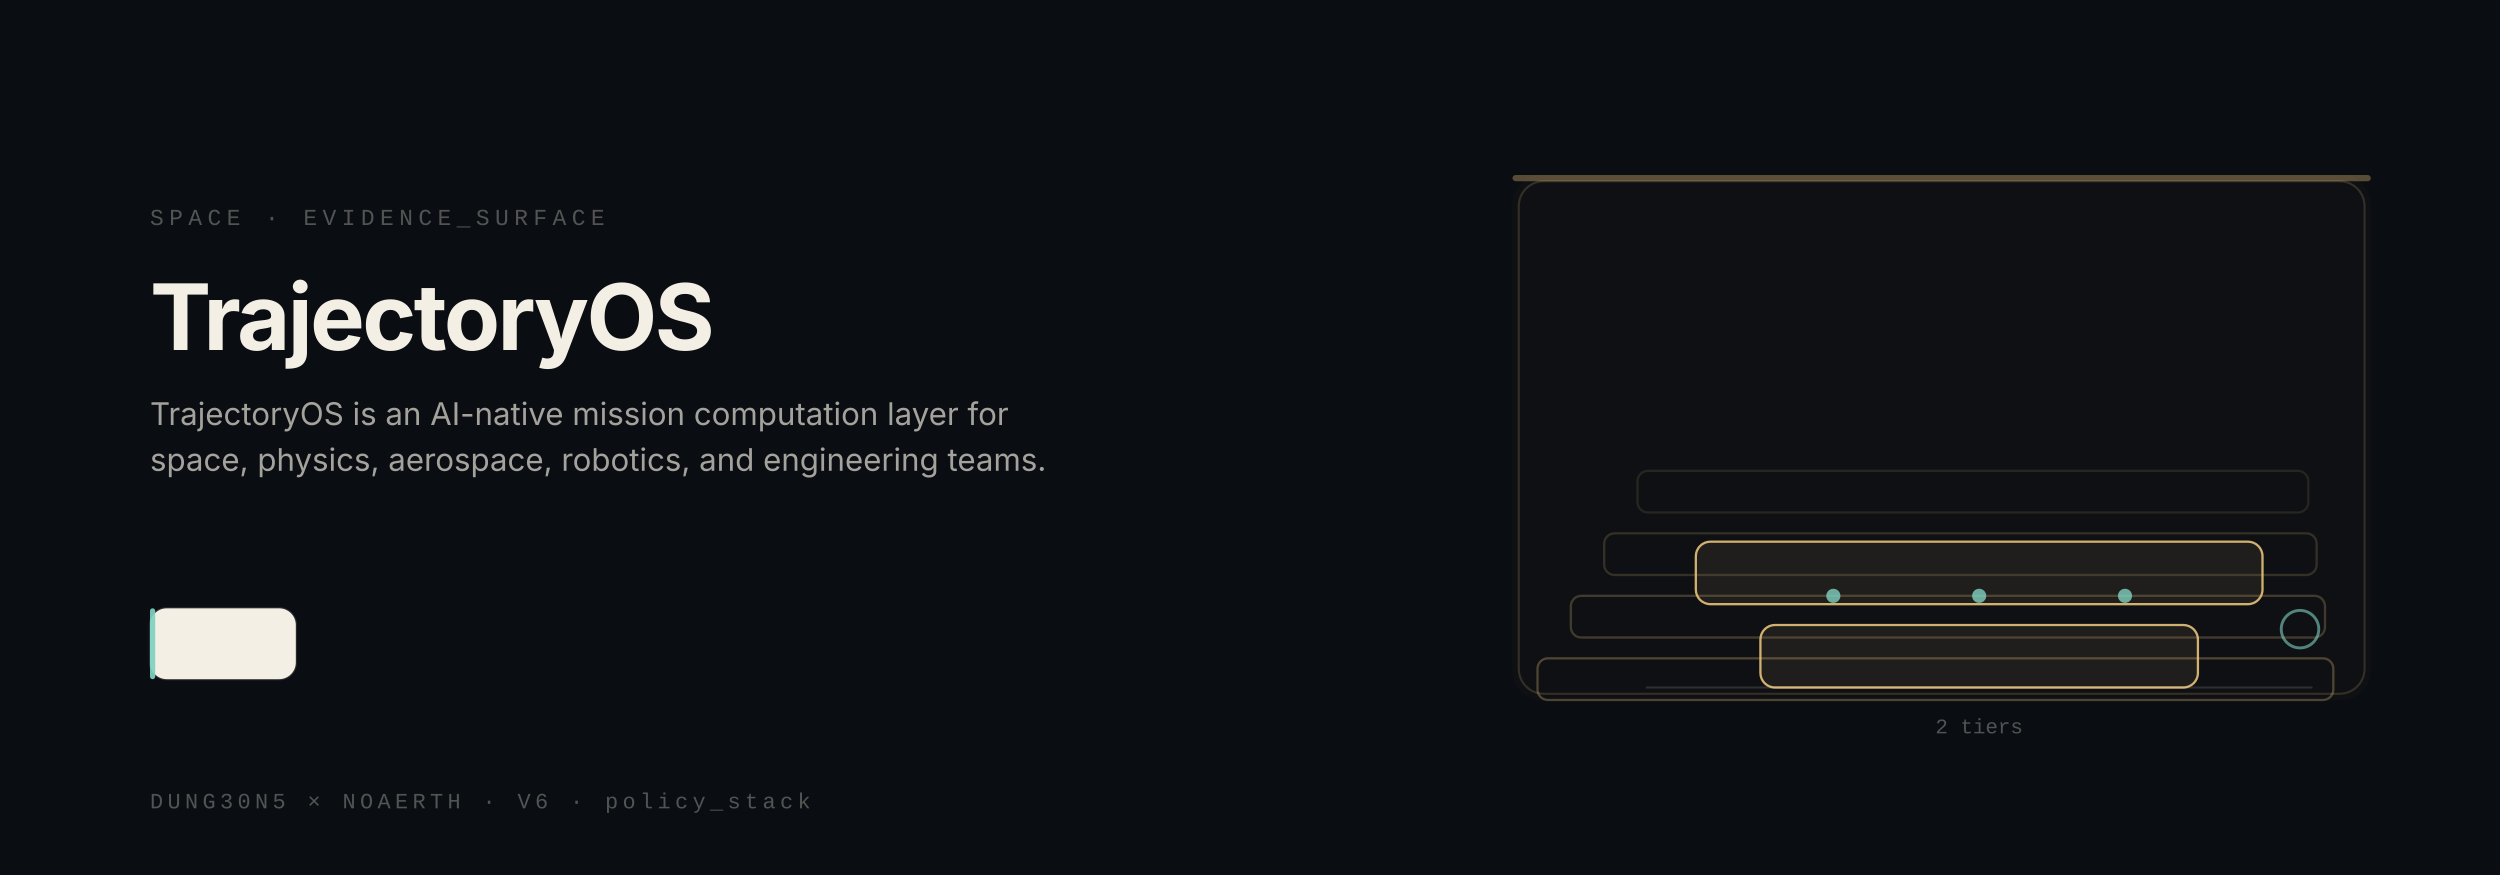
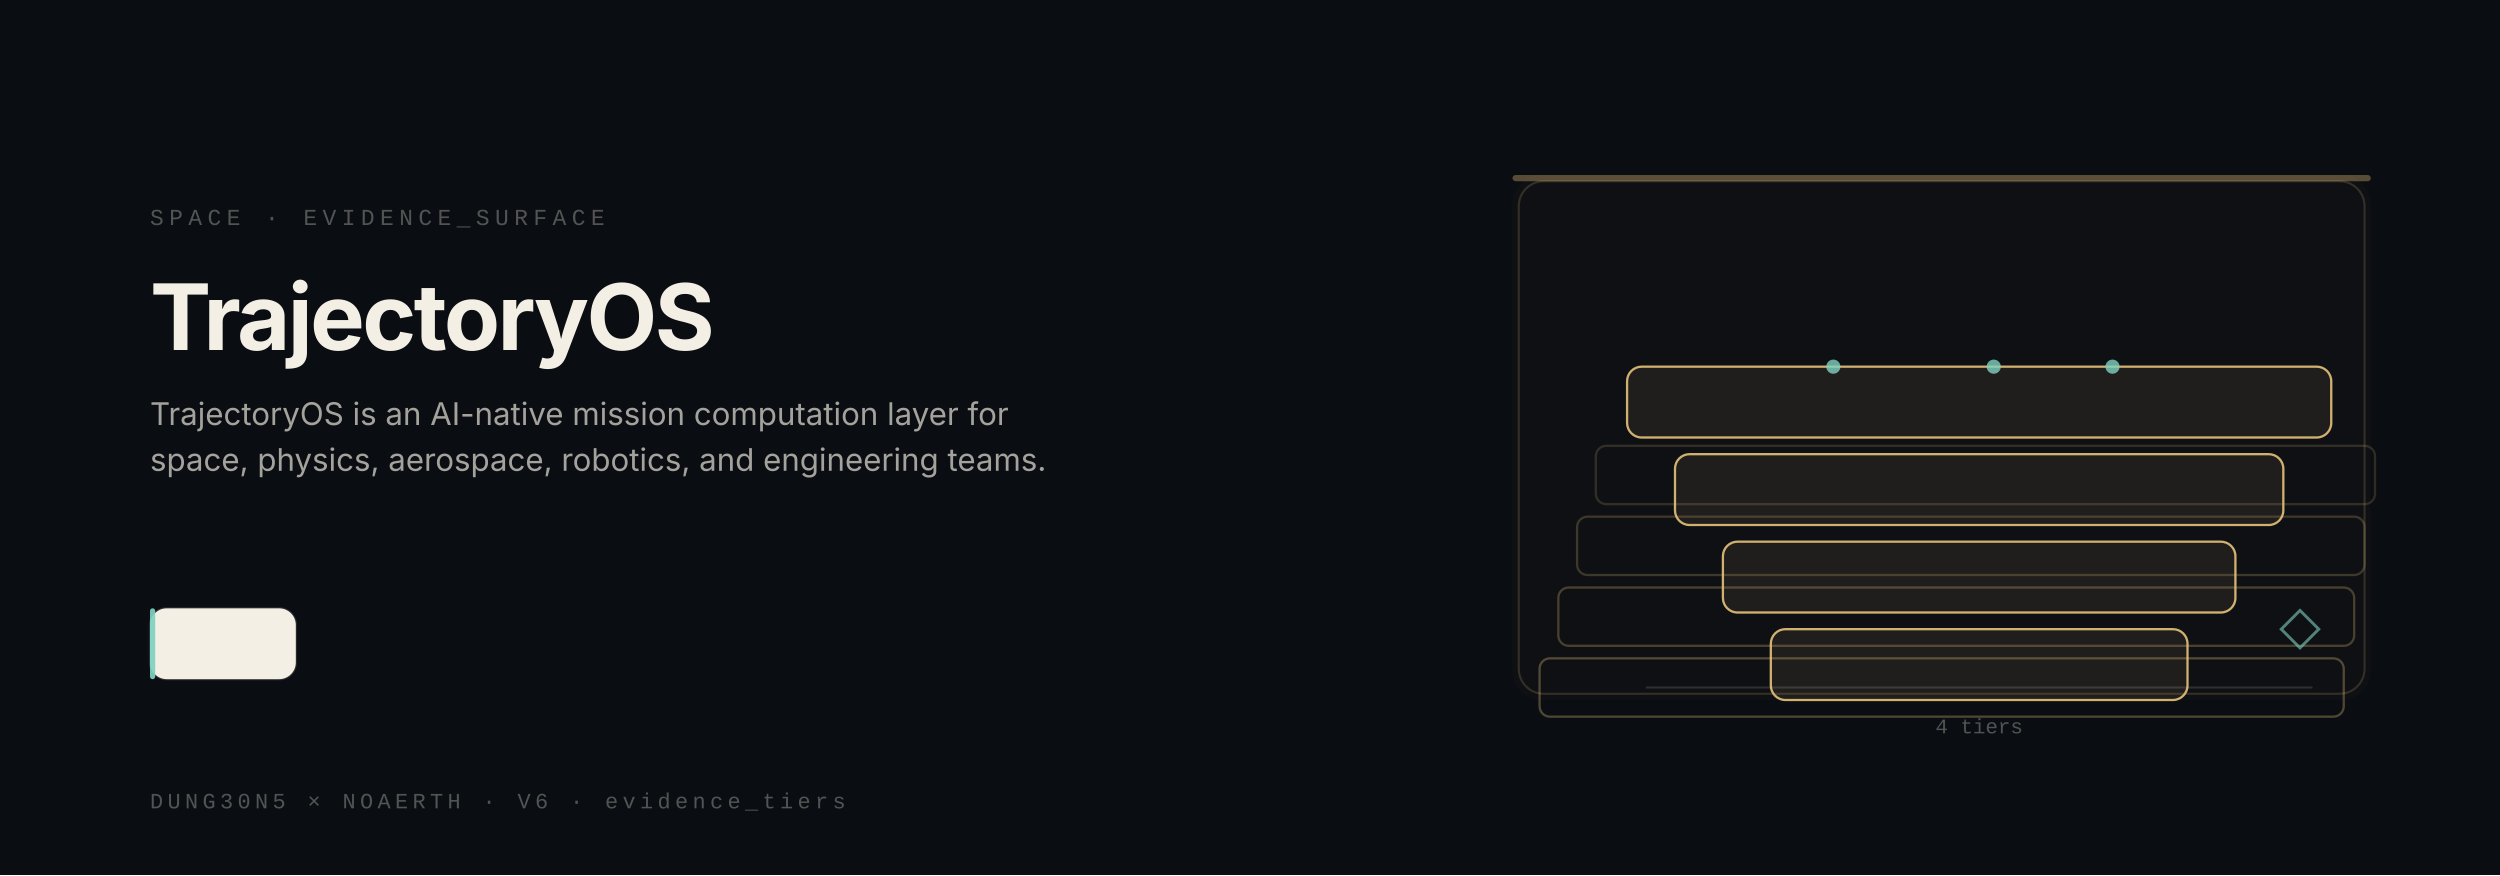
<svg xmlns="http://www.w3.org/2000/svg" viewBox="0 0 1200 420" width="1200" height="420" role="img" aria-label="TrajectoryOS: claims stack into tiers, and evidence is carried up to be checked">
  <rect width="1200" height="420" fill="#0a0d12" />
  <text x="72" y="108" font-family="ui-monospace, SFMono-Regular, Menlo, Monaco, Consolas, 'Liberation Mono', monospace" font-size="11" letter-spacing="2.6" fill="#f4efe44f">SPACE · EVIDENCE_SURFACE</text>
  <text x="72" y="168" font-family="-apple-system, BlinkMacSystemFont, 'Segoe UI', Inter, Helvetica, Arial, sans-serif" font-size="44" font-weight="660" letter-spacing="-1.2" fill="#f4efe4">TrajectoryOS</text>
  <text x="72" y="204" font-family="-apple-system, BlinkMacSystemFont, 'Segoe UI', Inter, Helvetica, Arial, sans-serif" font-size="15" fill="#f4efe4a8">TrajectoryOS is an AI-native mission computation layer for</text>
  <text x="72" y="226" font-family="-apple-system, BlinkMacSystemFont, 'Segoe UI', Inter, Helvetica, Arial, sans-serif" font-size="15" fill="#f4efe4a8">space, physics, aerospace, robotics, and engineering teams.</text>
  <rect x="72.0" y="292.0" width="70.0" height="34.0" rx="8" fill="#f4efe4" stroke="#f4efe424" stroke-width="1.1" />
  <rect x="72.0" y="292.0" width="2.5" height="34.0" rx="1.2" fill="#7fd1c1" opacity="0.92" />
  <text x="107.0" y="314" font-family="ui-monospace, SFMono-Regular, Menlo, Monaco, Consolas, 'Liberation Mono', monospace" font-size="11" fill="#f4efe4" fill-opacity="0.82" text-anchor="middle">space</text>
  <rect x="726.0" y="84.0" width="412.0" height="252.0" rx="14" fill="#e7c27a" fill-opacity="0.02" />
  <rect x="729.0" y="87.0" width="406.0" height="246.0" rx="12" fill="none" stroke="#e7c27a" stroke-width="1" stroke-opacity="0.18" />
-   <rect x="738.0" y="316.0" width="382.0" height="20" rx="5" fill="none" stroke="#e7c27a" stroke-width="1.1" opacity="0.30" />
-   <rect x="754.0" y="286.0" width="362.0" height="20" rx="5" fill="none" stroke="#e7c27a" stroke-width="1.1" opacity="0.24" />
-   <rect x="770.0" y="256.0" width="342.0" height="20" rx="5" fill="none" stroke="#e7c27a" stroke-width="1.1" opacity="0.18" />
-   <rect x="786.0" y="226.0" width="322.0" height="20" rx="5" fill="none" stroke="#e7c27a" stroke-width="1.1" opacity="0.12" />
+   <rect x="739.0" y="316.0" width="386.0" height="28" rx="5" fill="none" stroke="#e7c27a" stroke-width="1.1" opacity="0.32" />
+   <rect x="748.0" y="282.0" width="382.0" height="28" rx="5" fill="none" stroke="#e7c27a" stroke-width="1.1" opacity="0.27" />
+   <rect x="757.0" y="248.0" width="378.0" height="28" rx="5" fill="none" stroke="#e7c27a" stroke-width="1.1" opacity="0.22" />
+   <rect x="766.0" y="214.0" width="374.0" height="28" rx="5" fill="none" stroke="#e7c27a" stroke-width="1.1" opacity="0.17" />
  <rect x="726.0" y="84.0" width="412.0" height="3" rx="1.5" fill="#e7c27a" opacity="0.35" />
-   <circle cx="1104.0" cy="302.0" r="9" fill="none" stroke="#7fd1c1" stroke-width="1.4" opacity="0.6" />
-   <rect x="845.0" y="300.0" width="210.0" height="30" rx="7" fill="#e7c27a" fill-opacity="0.09" stroke="#e7c27a" stroke-width="1.1" opacity="0.9" />
-   <rect x="814.0" y="260.0" width="272.0" height="30" rx="7" fill="#e7c27a" fill-opacity="0.09" stroke="#e7c27a" stroke-width="1.1" opacity="0.9" />
-   <circle cx="880" cy="286" r="3.4" fill="#7fd1c1" opacity="0.8" />
-   <circle cx="950" cy="286" r="3.4" fill="#7fd1c1" opacity="0.8" />
-   <circle cx="1020" cy="286" r="3.4" fill="#7fd1c1" opacity="0.8" />
+   <path d="M1095.0 302.0 l9 -9 l9 9 l-9 9 z" fill="none" stroke="#7fd1c1" stroke-width="1.4" opacity="0.6" />
+   <rect x="850.0" y="302.0" width="200.0" height="34" rx="7" fill="#e7c27a" fill-opacity="0.09" stroke="#e7c27a" stroke-width="1.1" opacity="0.9" />
+   <rect x="827.0" y="260.0" width="246.0" height="34" rx="7" fill="#e7c27a" fill-opacity="0.09" stroke="#e7c27a" stroke-width="1.1" opacity="0.9" />
+   <rect x="804.0" y="218.0" width="292.0" height="34" rx="7" fill="#e7c27a" fill-opacity="0.09" stroke="#e7c27a" stroke-width="1.1" opacity="0.9" />
+   <rect x="781.0" y="176.0" width="338.0" height="34" rx="7" fill="#e7c27a" fill-opacity="0.09" stroke="#e7c27a" stroke-width="1.1" opacity="0.9" />
+   <circle cx="880" cy="176" r="3.4" fill="#7fd1c1" opacity="0.8" />
+   <circle cx="957" cy="176" r="3.4" fill="#7fd1c1" opacity="0.8" />
+   <circle cx="1014" cy="176" r="3.4" fill="#7fd1c1" opacity="0.8" />
  <line x1="790" y1="330" x2="1110" y2="330" stroke="#f4efe424" stroke-width="1" />
-   <text x="950" y="352" font-family="ui-monospace, SFMono-Regular, Menlo, Monaco, Consolas, 'Liberation Mono', monospace" font-size="10" fill="#f4efe44f" text-anchor="middle">2 tiers</text>
-   <text x="72" y="388" font-family="ui-monospace, SFMono-Regular, Menlo, Monaco, Consolas, 'Liberation Mono', monospace" font-size="10.5" letter-spacing="2.1" fill="#f4efe44f">DUNG30N5 × NOAERTH · V6 · policy_stack</text>
+   <text x="950" y="352" font-family="ui-monospace, SFMono-Regular, Menlo, Monaco, Consolas, 'Liberation Mono', monospace" font-size="10" fill="#f4efe44f" text-anchor="middle">4 tiers</text>
+   <text x="72" y="388" font-family="ui-monospace, SFMono-Regular, Menlo, Monaco, Consolas, 'Liberation Mono', monospace" font-size="10.5" letter-spacing="2.1" fill="#f4efe44f">DUNG30N5 × NOAERTH · V6 · evidence_tiers</text>
</svg>
